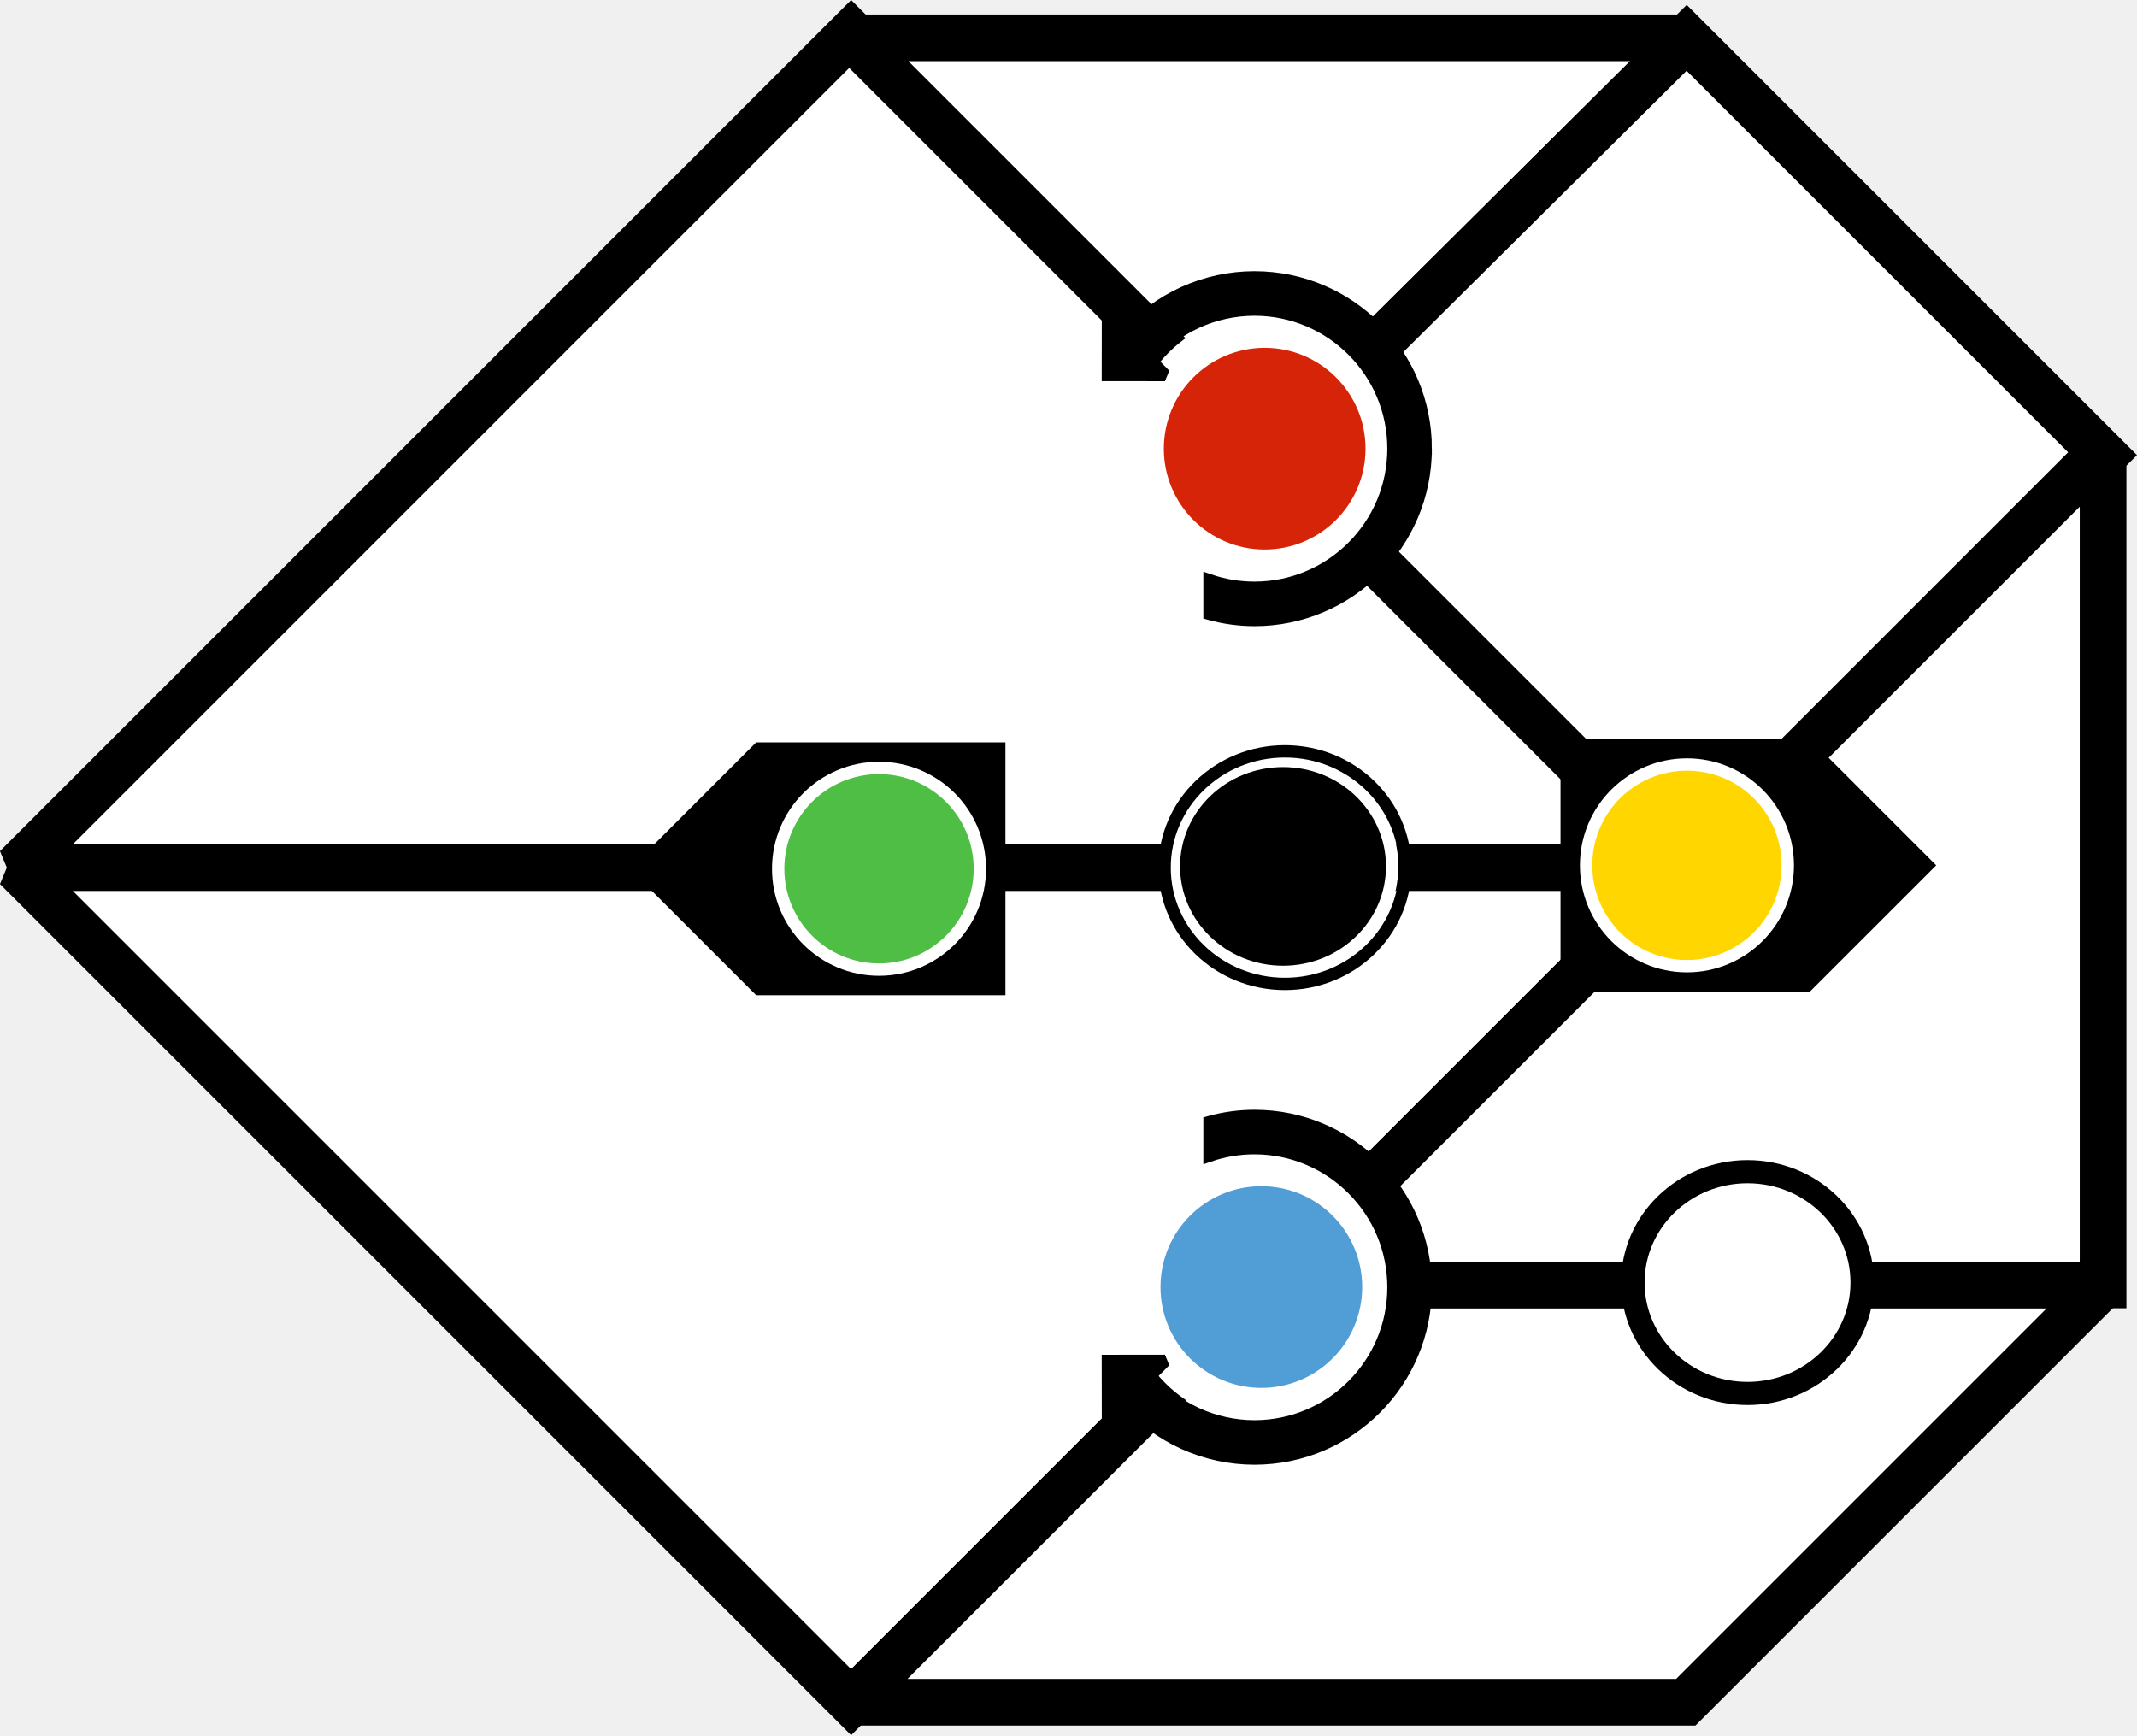
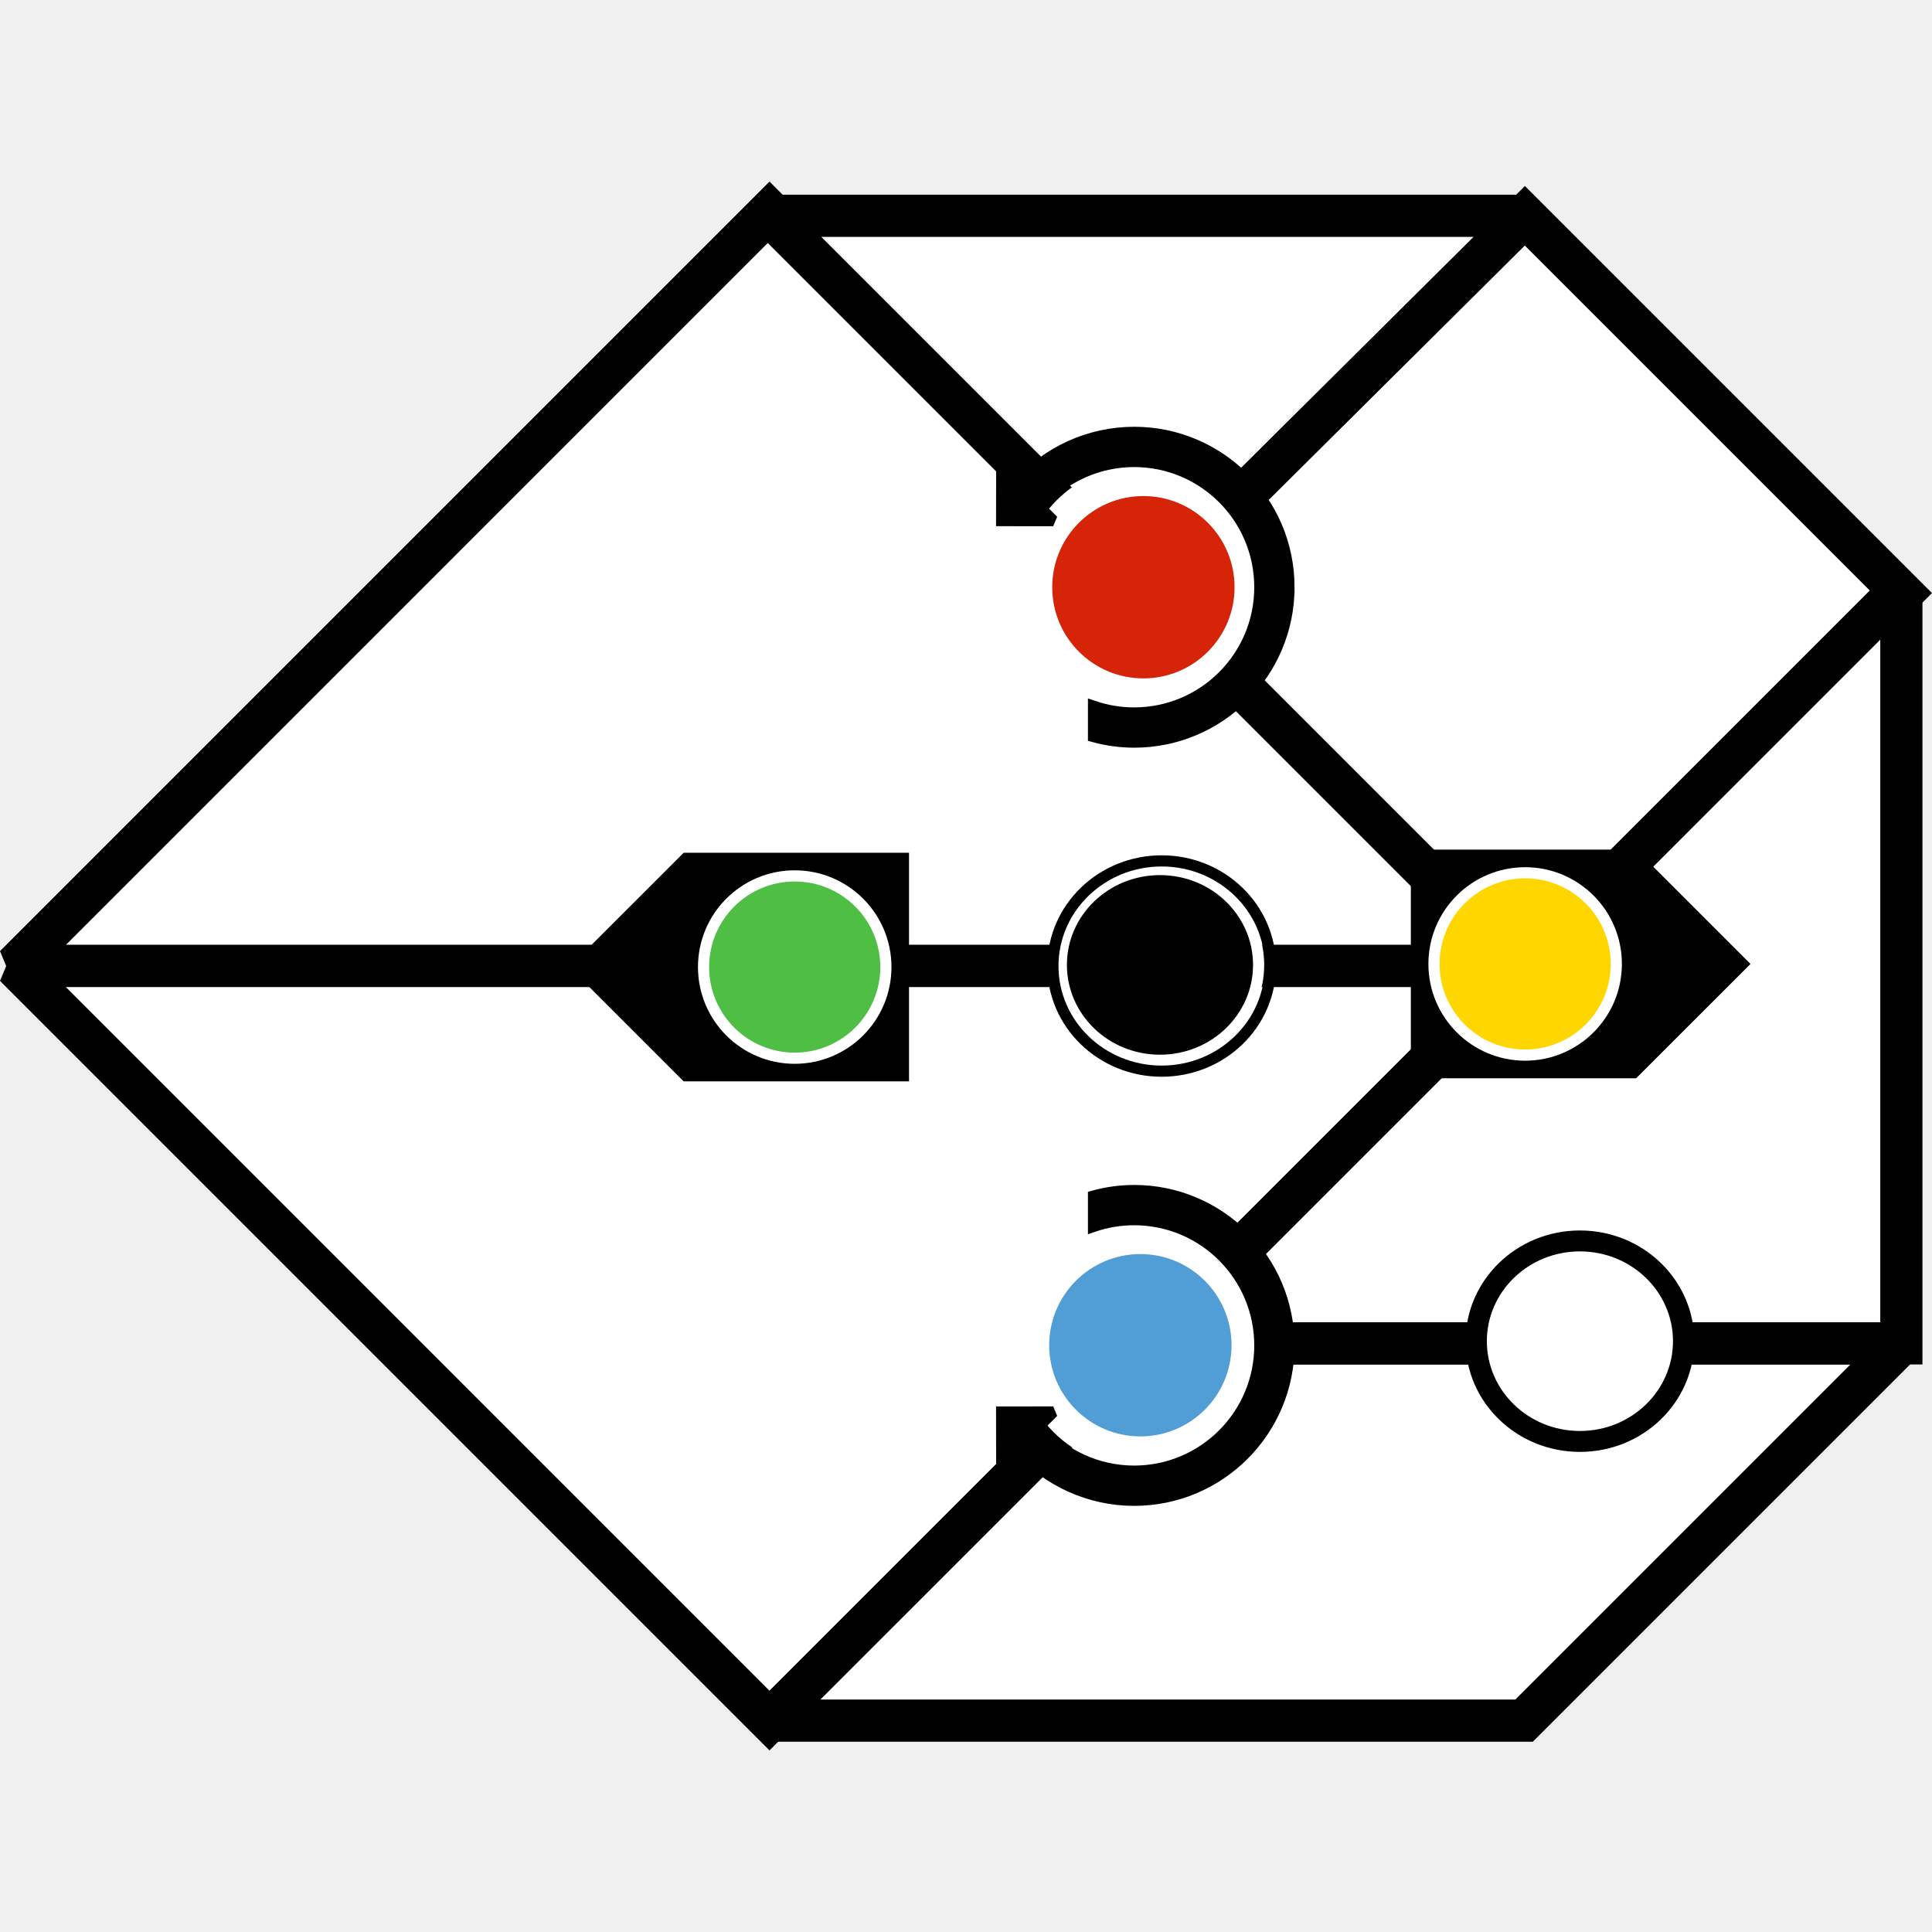
- <svg xmlns="http://www.w3.org/2000/svg" id="svg5" width="886.67" height="720" version="1.1" viewBox="0 0 242.35 196.79">
-   <g id="layer1" transform="translate(-22.636 -44.572)">
+ <svg xmlns="http://www.w3.org/2000/svg" id="svg5" width="886.67" height="886.67" version="1.1" viewBox="0 0 242.35 242.344">
+   <defs id="defs64" />
+   <g id="layer1" transform="translate(-22.63296,-21.79492)">
    <g id="g2162">
-       <g id="g975" style="paint-order:fill markers stroke;stroke-width:5.292">
-         <path id="rect1225" d="m119.16 48.314-94.655 94.655h189.31z" style="fill:#fff;paint-order:fill markers stroke;stroke-linecap:round;stroke-miterlimit:2;stroke-width:5.292;stroke:#000" />
-         <path id="path1234" d="m119.16 237.62 94.655-94.655h-189.31z" style="fill:#fff;paint-order:fill markers stroke;stroke-linecap:round;stroke-miterlimit:2;stroke-width:5.292;stroke:#000" />
-         <path id="path1231" d="m261.14 190.3-47.327 47.327-94.655-1e-5 47.327-47.327z" style="fill:#fff;paint-order:fill markers stroke;stroke-linecap:round;stroke-miterlimit:2;stroke-width:5.292;stroke:#000" />
-         <path id="path1254" d="m213.92 48.858h-94.655l47.327 47.327 0.039-0.357z" style="fill:#fff;paint-order:fill markers stroke;stroke-linecap:round;stroke-miterlimit:2;stroke-width:5.292;stroke:#000" />
-         <path id="path1244" d="m261.24 96.185-47.327-47.327-47.289 46.97-0.039 0.357 47.327 47.327z" style="fill:#fff;paint-order:fill markers stroke;stroke-linecap:round;stroke-miterlimit:2;stroke-width:5.292;stroke:#000" />
-         <path id="path1239" d="m261.14 190.3v-94.655l-94.655 94.655z" style="fill:#fff;paint-order:fill markers stroke;stroke-linecap:round;stroke-miterlimit:2;stroke-width:5.292;stroke:#000" />
+       <g id="g975" style="stroke-width:5.292;paint-order:fill markers stroke">
+         <path id="rect1225" d="m 119.16,48.314 -94.655,94.655 h 189.31 z" style="fill:#ffffff;stroke:#000000;stroke-width:5.292;stroke-linecap:round;stroke-miterlimit:2;paint-order:fill markers stroke" />
+         <path id="path1234" d="m 119.16,237.62 94.655,-94.655 H 24.505 Z" style="fill:#ffffff;stroke:#000000;stroke-width:5.292;stroke-linecap:round;stroke-miterlimit:2;paint-order:fill markers stroke" />
+         <path id="path1231" d="m 261.14,190.3 -47.327,47.327 -94.655,-1e-5 47.327,-47.327 z" style="fill:#ffffff;stroke:#000000;stroke-width:5.292;stroke-linecap:round;stroke-miterlimit:2;paint-order:fill markers stroke" />
+         <path id="path1254" d="m 213.92,48.858 h -94.655 l 47.327,47.327 0.039,-0.357 z" style="fill:#ffffff;stroke:#000000;stroke-width:5.292;stroke-linecap:round;stroke-miterlimit:2;paint-order:fill markers stroke" />
+         <path id="path1244" d="m 261.24,96.185 -47.327,-47.327 -47.289,46.97 -0.039,0.357 47.327,47.327 z" style="fill:#ffffff;stroke:#000000;stroke-width:5.292;stroke-linecap:round;stroke-miterlimit:2;paint-order:fill markers stroke" />
+         <path id="path1239" d="M 261.14,190.3 V 95.645 L 166.485,190.3 Z" style="fill:#ffffff;stroke:#000000;stroke-width:5.292;stroke-linecap:round;stroke-miterlimit:2;paint-order:fill markers stroke" />
      </g>
-       <g id="g2161" transform="rotate(90 175.97 84.799)" style="stroke-width:1.4">
-         <path id="rect1317" d="m233.88 19.544-13.639 13.639v27.277h27.277v-27.277z" style="paint-order:fill markers stroke;stroke-linecap:round;stroke-miterlimit:2;stroke-width:1.4;stroke:#000" />
-         <circle id="path1378" cx="233.88" cy="46.822" r="11.436" style="fill:#ffd600;paint-order:markers fill stroke;stroke-linecap:round;stroke-miterlimit:2;stroke-width:1.4;stroke:#fff" />
+       <g id="g2161" transform="rotate(90,175.97,84.799)" style="stroke-width:1.4">
+         <path id="rect1317" d="M 233.88,19.544 220.241,33.183 V 60.46 h 27.277 V 33.183 Z" style="stroke:#000000;stroke-width:1.4;stroke-linecap:round;stroke-miterlimit:2;paint-order:fill markers stroke" />
+         <circle id="path1378" cx="233.88" cy="46.822" r="11.436" style="fill:#ffd600;stroke:#ffffff;stroke-width:1.4;stroke-linecap:round;stroke-miterlimit:2;paint-order:markers fill stroke" />
      </g>
-       <g id="g2167" transform="rotate(-90 226.24 150.74)" style="stroke-width:1.4">
-         <path id="path2163" d="m233.88 19.544-13.639 13.639v27.277h27.277v-27.277z" style="paint-order:fill markers stroke;stroke-linecap:round;stroke-miterlimit:2;stroke-width:1.4;stroke:#000" />
-         <circle id="circle2165" cx="233.88" cy="46.822" r="11.436" style="fill:#4ebe45;paint-order:markers fill stroke;stroke-linecap:round;stroke-miterlimit:2;stroke-width:1.4;stroke:#fff" />
+       <g id="g2167" transform="rotate(-90,226.24,150.74)" style="stroke-width:1.4">
+         <path id="path2163" d="M 233.88,19.544 220.241,33.183 V 60.46 h 27.277 V 33.183 Z" style="stroke:#000000;stroke-width:1.4;stroke-linecap:round;stroke-miterlimit:2;paint-order:fill markers stroke" />
+         <circle id="circle2165" cx="233.88" cy="46.822" r="11.436" style="fill:#4ebe45;stroke:#ffffff;stroke-width:1.4;stroke-linecap:round;stroke-miterlimit:2;paint-order:markers fill stroke" />
      </g>
-       <g id="g2179" transform="rotate(180 199.78 118.68)" style="fill:#4ebe45;paint-order:stroke markers fill;stroke-width:7.938">
-         <circle id="circle2177" cx="233.88" cy="46.822" r="11.436" style="fill:#519dd6;paint-order:stroke markers fill;stroke-linecap:round;stroke-miterlimit:2;stroke-width:7.938;stroke:#fff" />
+       <g id="g2179" transform="rotate(180,199.78,118.68)" style="fill:#4ebe45;stroke-width:7.938;paint-order:stroke markers fill">
+         <circle id="circle2177" cx="233.88" cy="46.822" r="11.436" style="fill:#519dd6;stroke:#ffffff;stroke-width:7.938;stroke-linecap:round;stroke-miterlimit:2;paint-order:stroke markers fill" />
      </g>
-       <path id="path1249" d="m184.32 190.56a19.428 19.428 0 0 0-19.428-19.428 19.428 19.428 0 0 0-5.088 0.692v3.807a15.774 15.774 0 0 1 5.088-0.845 15.774 15.774 0 0 1 15.774 15.774 15.774 15.774 0 0 1-15.774 15.774 15.774 15.774 0 0 1-11.952-5.5h-0.112l1.919-1.924-6.469 8e-3 8e-3 6.469 2.014-2.018a19.428 19.428 0 0 0 14.593 6.619 19.428 19.428 0 0 0 19.428-19.428z" style="paint-order:fill markers stroke;stroke-linecap:round;stroke-miterlimit:2;stroke-width:1.4;stroke:#000" />
-       <g id="g2173" transform="translate(-67.821 48.632)" style="paint-order:stroke markers fill;stroke-width:7.938">
-         <circle id="circle2171" cx="233.88" cy="46.822" r="11.436" style="fill:#d62408;paint-order:stroke markers fill;stroke-linecap:round;stroke-miterlimit:2;stroke-width:7.938;stroke:#fff" />
+       <path id="path1249" d="m 184.32,190.56 a 19.428,19.428 0 0 0 -19.428,-19.428 19.428,19.428 0 0 0 -5.088,0.692 v 3.807 a 15.774,15.774 0 0 1 5.088,-0.845 15.774,15.774 0 0 1 15.774,15.774 15.774,15.774 0 0 1 -15.774,15.774 15.774,15.774 0 0 1 -11.952,-5.5 h -0.112 l 1.919,-1.924 -6.469,0.008 0.008,6.469 2.014,-2.018 a 19.428,19.428 0 0 0 14.593,6.619 19.428,19.428 0 0 0 19.428,-19.428 z" style="stroke:#000000;stroke-width:1.4;stroke-linecap:round;stroke-miterlimit:2;paint-order:fill markers stroke" />
+       <g id="g2173" transform="translate(-67.821,48.632)" style="stroke-width:7.938;paint-order:stroke markers fill">
+         <circle id="circle2171" cx="233.88" cy="46.822" r="11.436" style="fill:#d62408;stroke:#ffffff;stroke-width:7.938;stroke-linecap:round;stroke-miterlimit:2;paint-order:stroke markers fill" />
      </g>
-       <path id="path3889" d="m184.32 95.454a19.428 19.428 0 0 1-19.428 19.428 19.428 19.428 0 0 1-5.088-0.692v-3.807a15.774 15.774 0 0 0 5.088 0.845 15.774 15.774 0 0 0 15.774-15.774 15.774 15.774 0 0 0-15.774-15.774 15.774 15.774 0 0 0-11.952 5.5h-0.112l1.919 1.924-6.469-8e-3 8e-3 -6.469 2.014 2.018a19.428 19.428 0 0 1 14.593-6.619 19.428 19.428 0 0 1 19.428 19.428z" style="paint-order:stroke markers fill;stroke-linecap:round;stroke-miterlimit:2;stroke-width:1.4;stroke:#000" />
-       <g id="g4142" transform="rotate(90 149.31 157.09)" style="stroke-width:1.4">
-         <ellipse id="path2233" cx="182.25" cy="85.582" rx="11.964" ry="12.374" style="fill:#fff;paint-order:markers fill stroke;stroke-linecap:round;stroke-miterlimit:2;stroke-width:1.4;stroke:#000" />
-         <ellipse id="ellipse3942" cx="182.25" cy="85.582" rx="13.188" ry="13.64" style="fill:none;paint-order:markers fill stroke;stroke-linecap:round;stroke-miterlimit:2;stroke-width:1.4;stroke:#000" />
+       <path id="path3889" d="m 184.32,95.454 a 19.428,19.428 0 0 1 -19.428,19.428 19.428,19.428 0 0 1 -5.088,-0.692 v -3.807 a 15.774,15.774 0 0 0 5.088,0.845 15.774,15.774 0 0 0 15.774,-15.774 15.774,15.774 0 0 0 -15.774,-15.774 15.774,15.774 0 0 0 -11.952,5.5 h -0.112 l 1.919,1.924 -6.469,-0.008 0.008,-6.469 2.014,2.018 a 19.428,19.428 0 0 1 14.593,-6.619 19.428,19.428 0 0 1 19.428,19.428 z" style="stroke:#000000;stroke-width:1.4;stroke-linecap:round;stroke-miterlimit:2;paint-order:stroke markers fill" />
+       <g id="g4142" transform="rotate(90,149.31,157.09)" style="stroke-width:1.4">
+         <ellipse id="path2233" cx="182.25" cy="85.582" rx="11.964" ry="12.374" style="fill:#ffffff;stroke:#000000;stroke-width:1.4;stroke-linecap:round;stroke-miterlimit:2;paint-order:markers fill stroke" />
+         <ellipse id="ellipse3942" cx="182.25" cy="85.582" rx="13.188" ry="13.64" style="fill:none;stroke:#000000;stroke-width:1.4;stroke-linecap:round;stroke-miterlimit:2;paint-order:markers fill stroke" />
      </g>
-       <g id="g4146" transform="rotate(90 145.02 153.36)" style="stroke-width:1.4">
-         <ellipse id="ellipse3891" cx="134.49" cy="130.24" rx="11.964" ry="12.374" style="paint-order:markers fill stroke;stroke-linecap:round;stroke-miterlimit:2;stroke-width:1.4;stroke:#fff" />
-         <ellipse id="ellipse3967" cx="134.63" cy="130.03" rx="13.188" ry="13.64" style="fill:none;paint-order:markers fill stroke;stroke-linecap:round;stroke-miterlimit:2;stroke-width:1.4;stroke:#000" />
+       <g id="g4146" transform="rotate(90,145.02,153.36)" style="stroke-width:1.4">
+         <ellipse id="ellipse3891" cx="134.49" cy="130.24" rx="11.964" ry="12.374" style="stroke:#ffffff;stroke-width:1.4;stroke-linecap:round;stroke-miterlimit:2;paint-order:markers fill stroke" />
+         <ellipse id="ellipse3967" cx="134.63" cy="130.03" rx="13.188" ry="13.64" style="fill:none;stroke:#000000;stroke-width:1.4;stroke-linecap:round;stroke-miterlimit:2;paint-order:markers fill stroke" />
      </g>
    </g>
  </g>
</svg>
